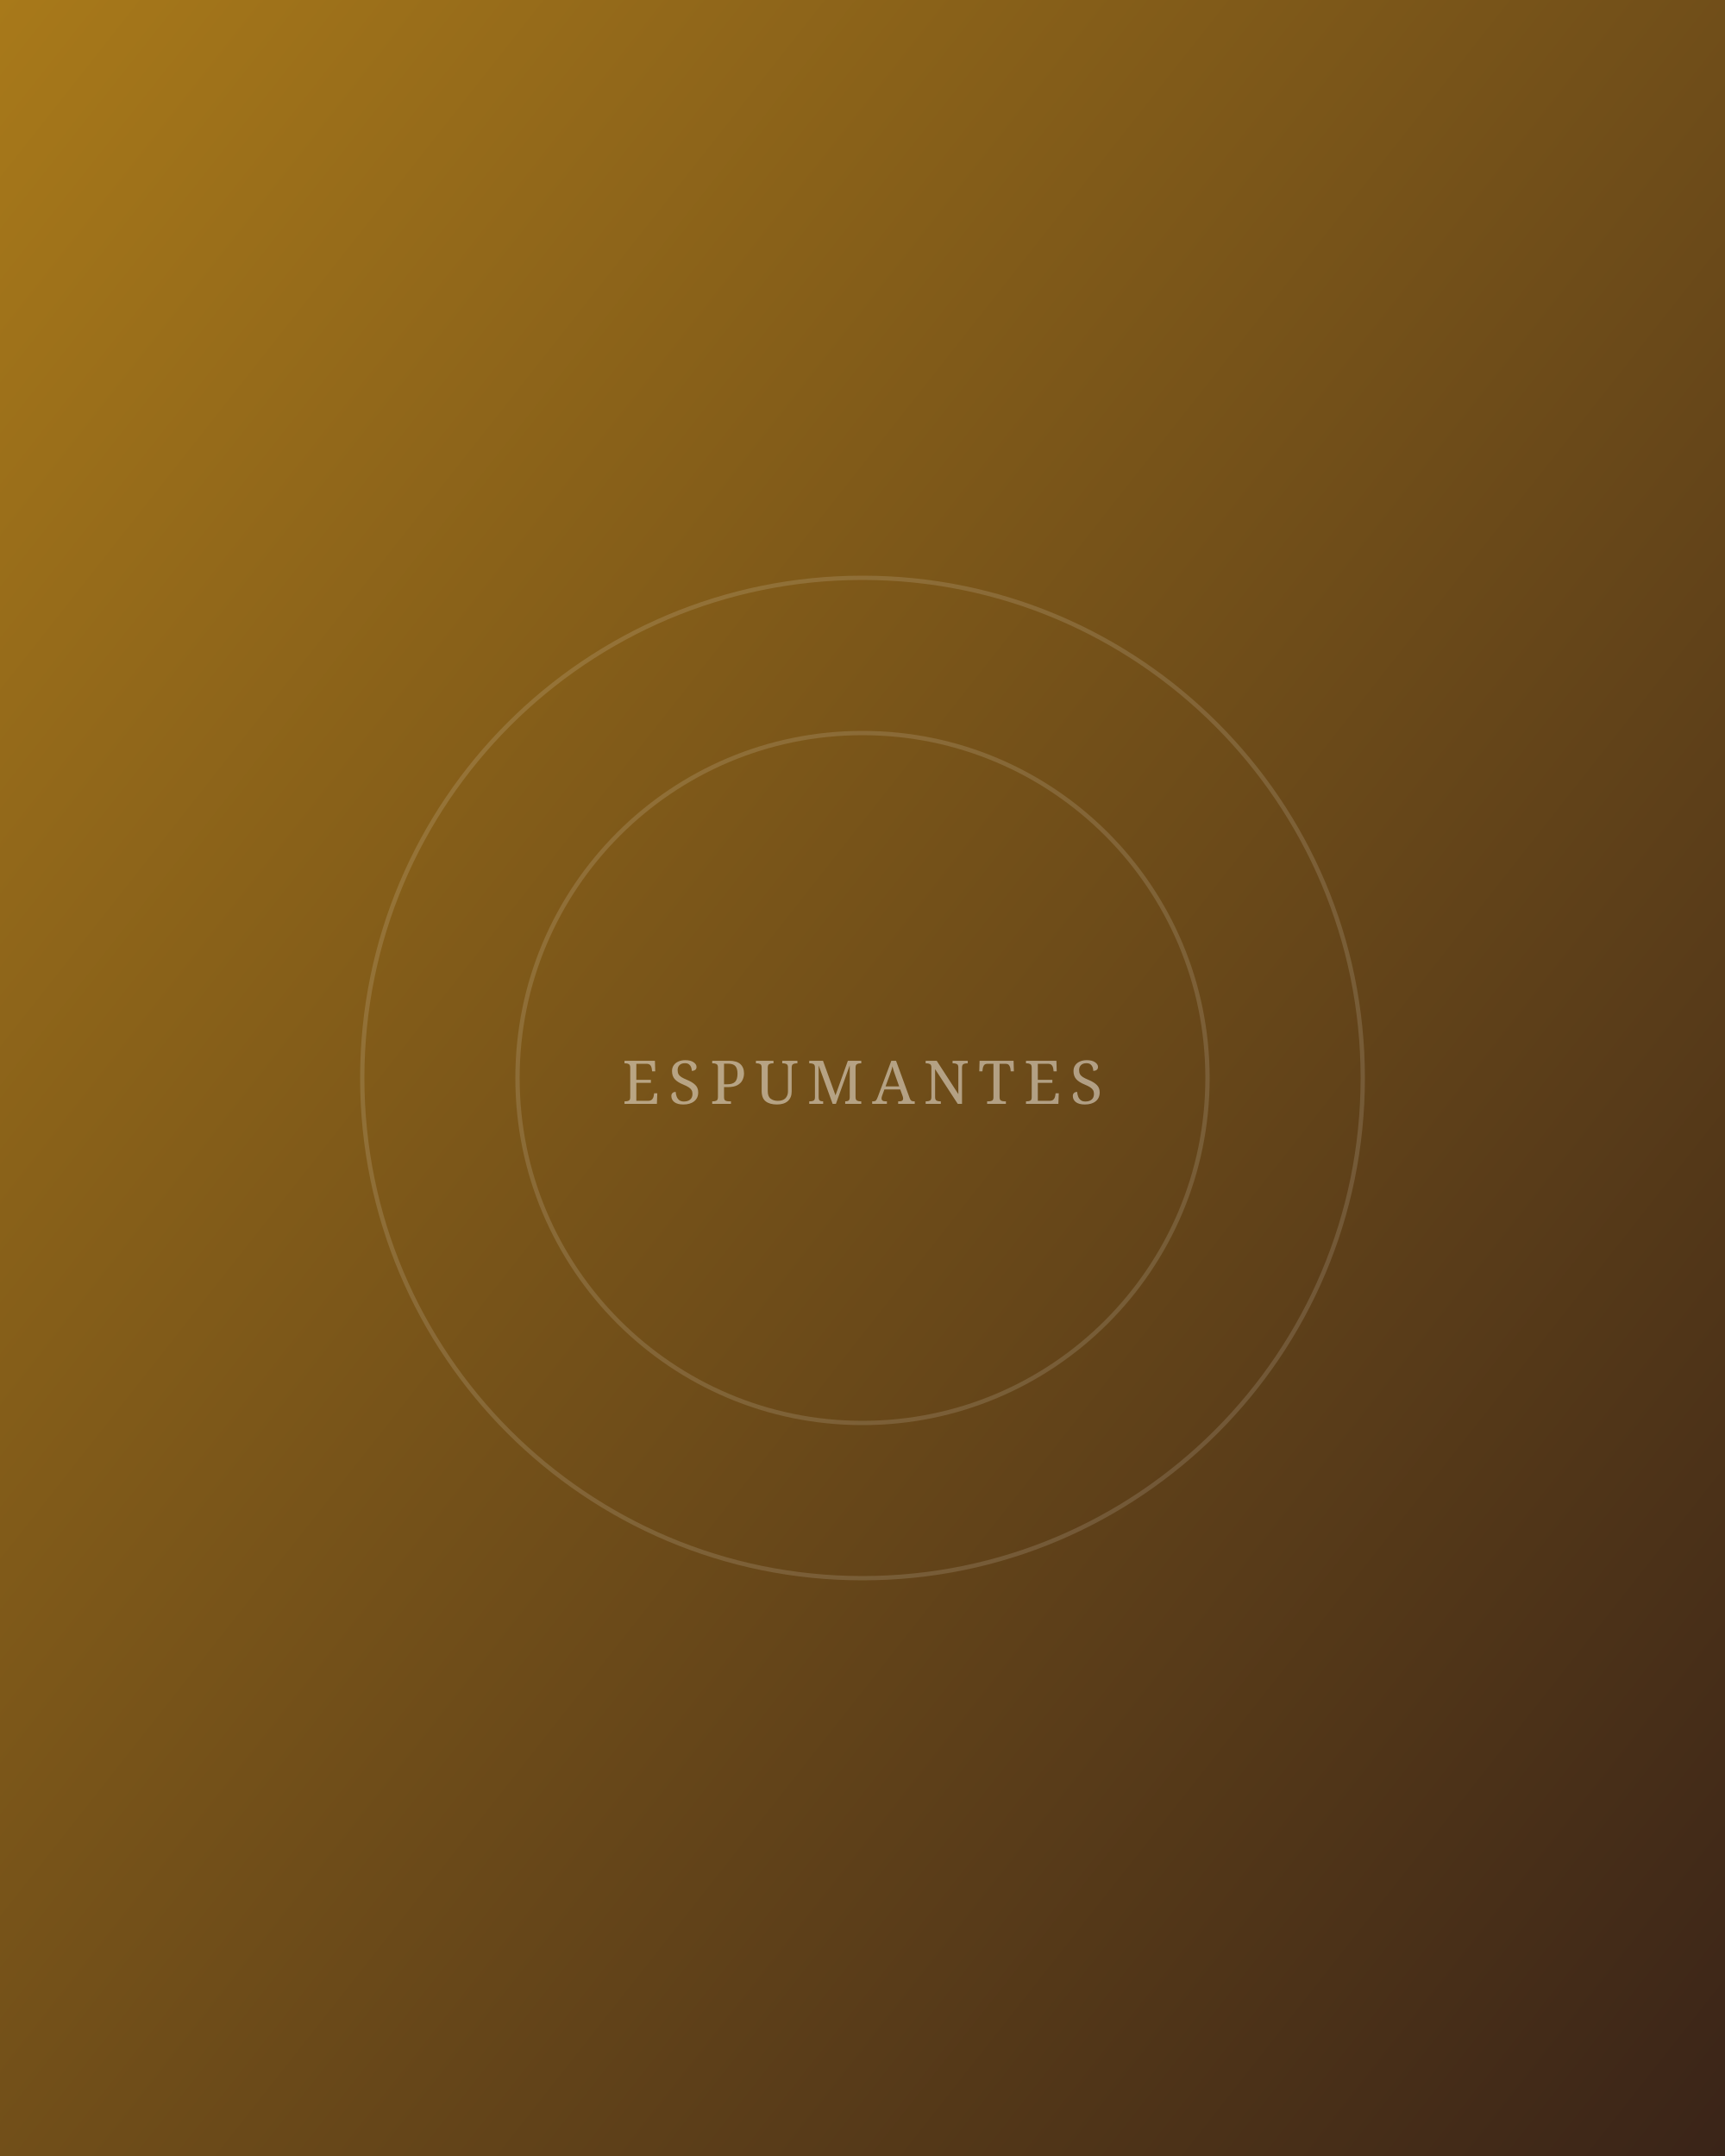
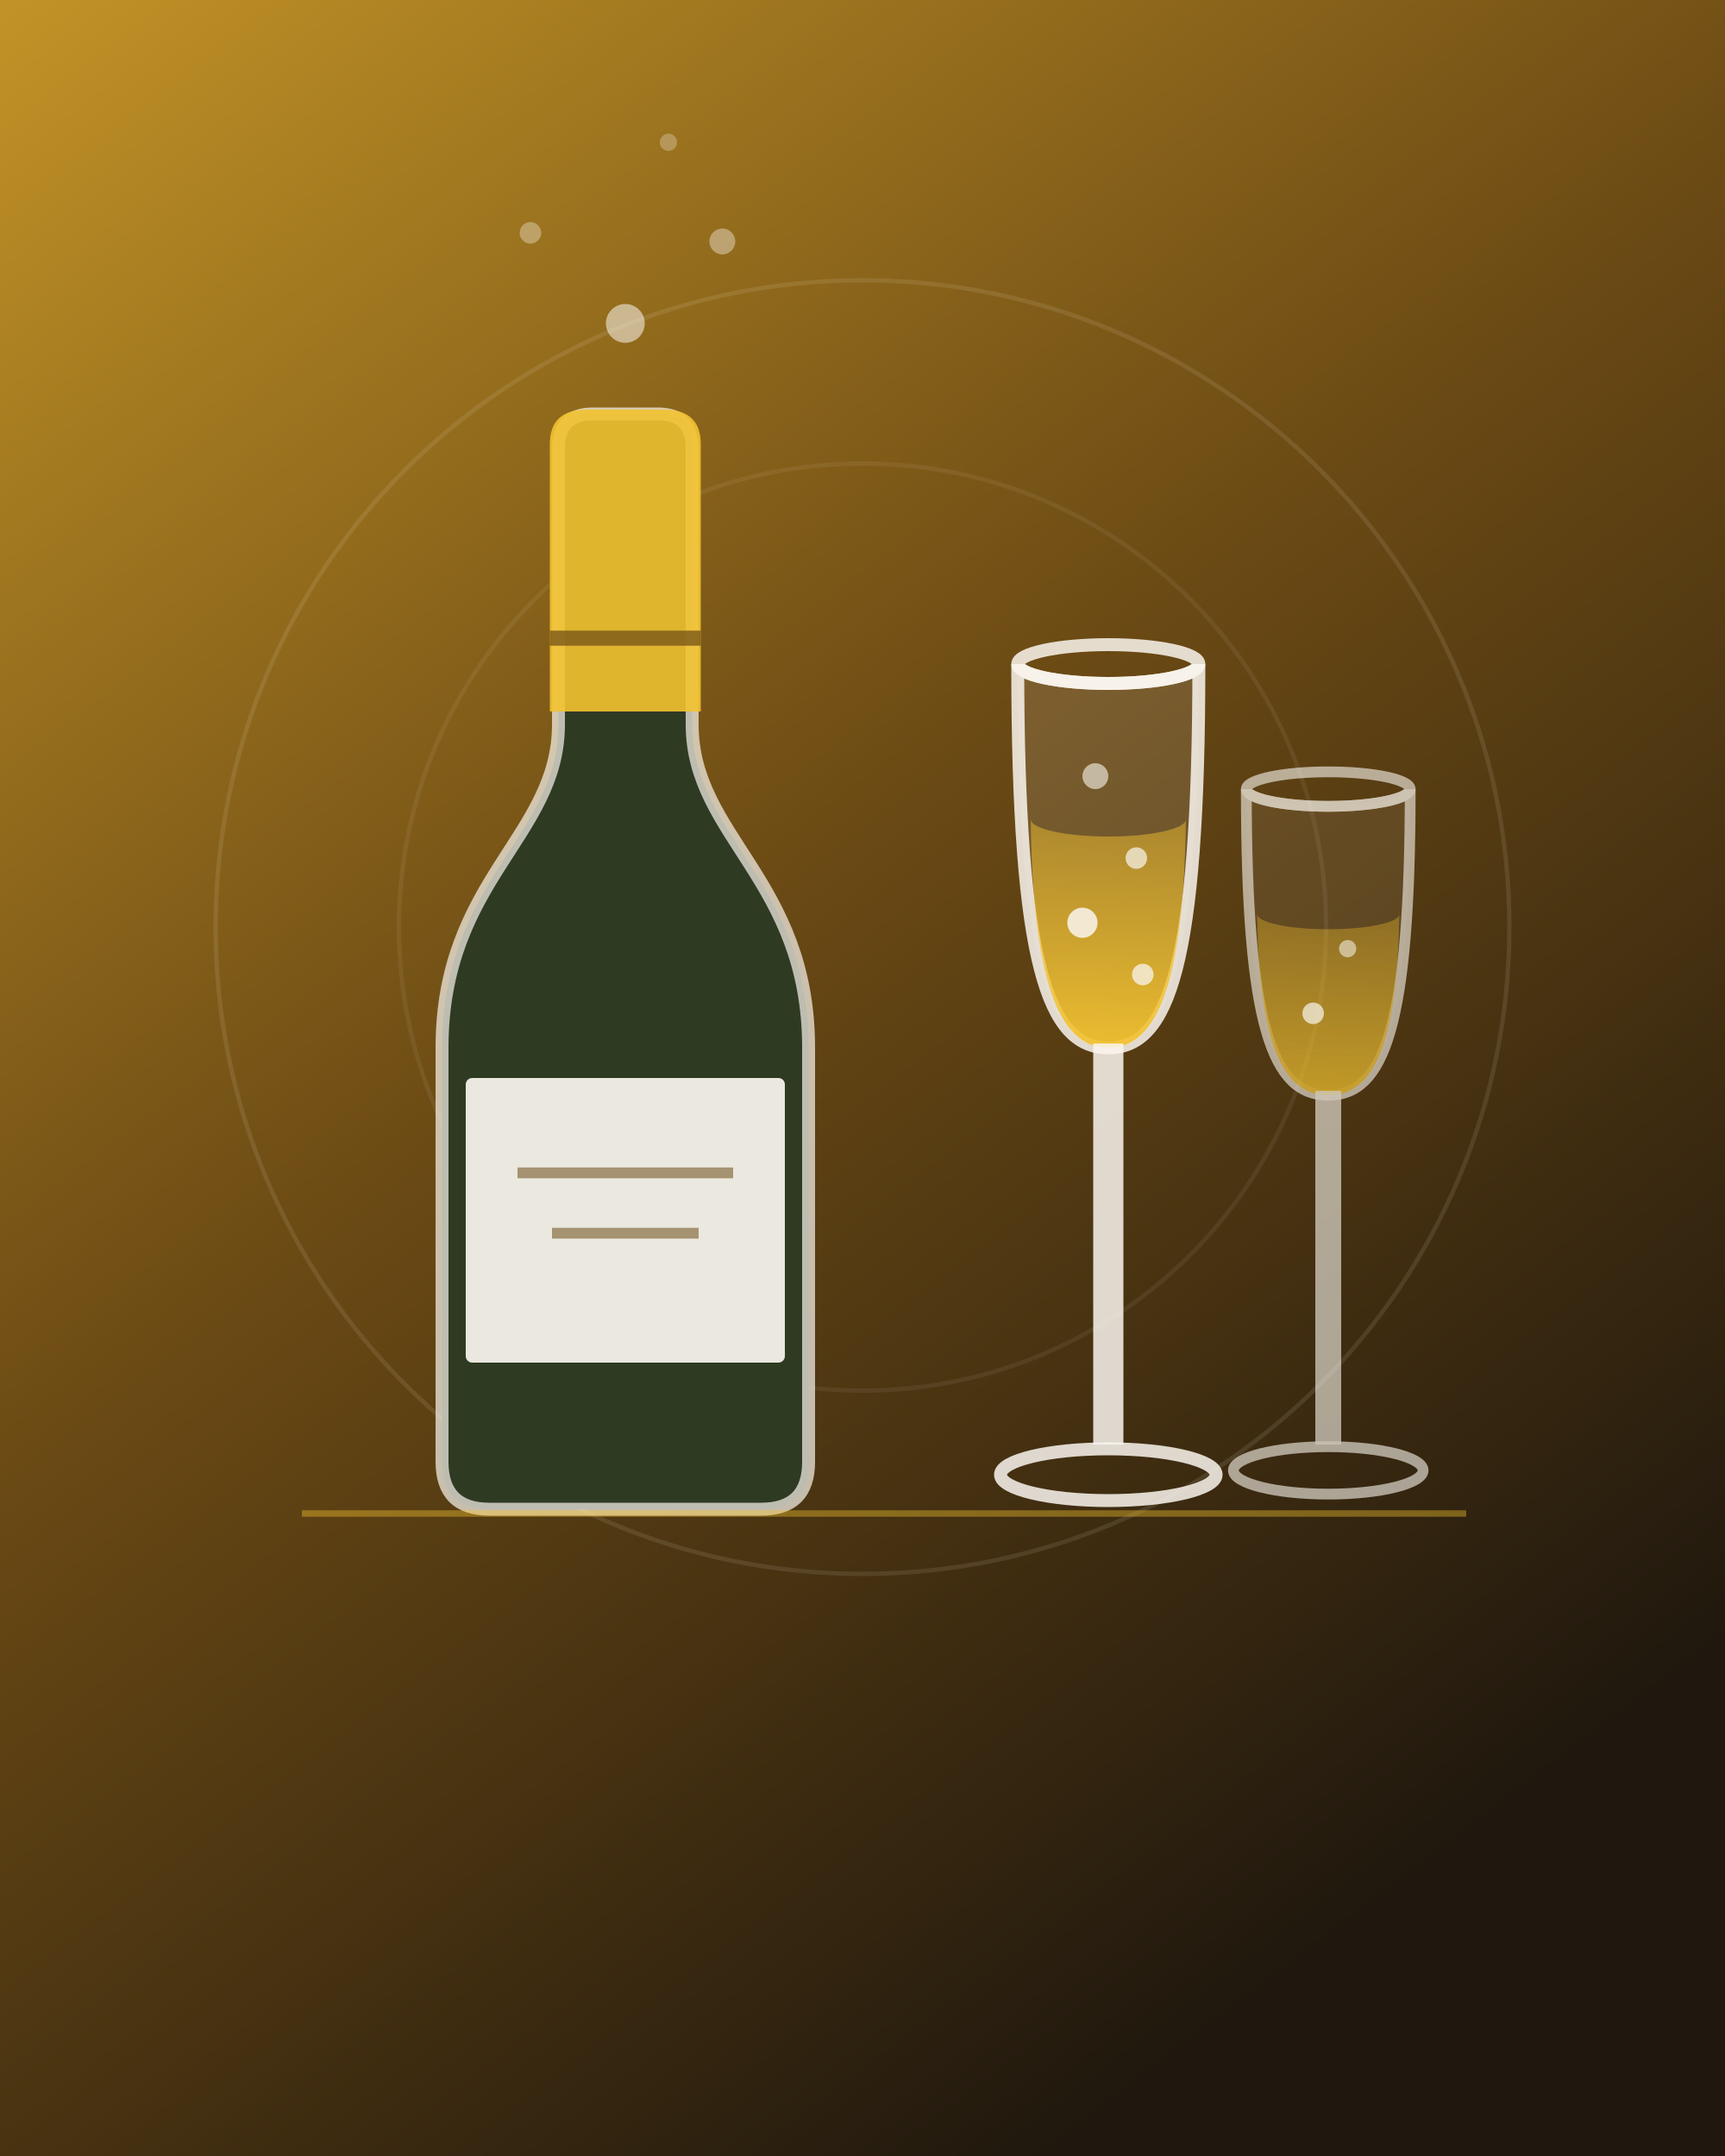
- <svg xmlns="http://www.w3.org/2000/svg" viewBox="0 0 800 1000" role="img" aria-label="ESPUMANTES">
+ <svg xmlns="http://www.w3.org/2000/svg" viewBox="0 0 800 1000" role="img" aria-label="Botella de espumante con dos copas flauta y burbujas">
  <defs>
-     <linearGradient id="g" x1="0" y1="0" x2="1" y2="1">
-       <stop offset="0%" stop-color="#a8791a" />
-       <stop offset="100%" stop-color="#3a2418" />
+     <linearGradient id="fondo" x1="0" y1="0" x2="0.6" y2="1">
+       <stop offset="0%" stop-color="#c29327" />
+       <stop offset="50%" stop-color="#6b4a14" />
+       <stop offset="100%" stop-color="#20180e" />
+     </linearGradient>
+     <linearGradient id="burbujeo" x1="0" y1="1" x2="0" y2="0">
+       <stop offset="0%" stop-color="#f2c230" stop-opacity="0.95" />
+       <stop offset="100%" stop-color="#f2c230" stop-opacity="0.45" />
    </linearGradient>
  </defs>
-   <rect width="800" height="1000" fill="url(#g)" />
-   <g opacity="0.14" fill="none" stroke="#faf6ef" stroke-width="2">
-     <circle cx="400" cy="500" r="160" />
-     <circle cx="400" cy="500" r="232" />
+   <rect width="800" height="1000" fill="url(#fondo)" />
+   <circle cx="400" cy="430" r="300" fill="none" stroke="#faf6ef" stroke-width="2" opacity="0.10" />
+   <circle cx="400" cy="430" r="215" fill="none" stroke="#faf6ef" stroke-width="2" opacity="0.07" />
+   <g>
+     <path d="M259 208 Q259 192 275 192 L305 192 Q321 192 321 208              L321 336 C321 388 375 408 375 486              L375 678 Q375 700 353 700 L227 700 Q205 700 205 678              L205 486 C205 408 259 388 259 336 Z" fill="#2f3a22" stroke="#faf6ef" stroke-width="6" stroke-opacity="0.7" />
+     <path d="M255 206 Q255 190 272 190 L308 190 Q325 190 325 206 L325 330 L255 330 Z" fill="#f2c230" opacity="0.9" />
+     <line x1="255" y1="296" x2="325" y2="296" stroke="#6b4a14" stroke-width="7" opacity="0.7" />
+     <rect x="216" y="500" width="148" height="132" rx="3" fill="#faf6ef" opacity="0.92" />
+     <g stroke="#6b4a14" stroke-width="5" opacity="0.55">
+       <line x1="240" y1="544" x2="340" y2="544" />
+       <line x1="256" y1="572" x2="324" y2="572" />
+     </g>
  </g>
-   <text x="400" y="512" text-anchor="middle" font-family="Georgia, serif" font-size="28" letter-spacing="4" fill="#faf6ef" opacity="0.5">ESPUMANTES</text>
+   <g opacity="0.75">
+     <path d="M578 366 A38 8 0 0 0 654 366 C654 476 642 508 616 508 C590 508 578 476 578 366 Z" fill="#faf6ef" fill-opacity="0.10" stroke="#faf6ef" stroke-width="5" stroke-opacity="0.8" />
+     <path d="M583 424 A33 7 0 0 0 649 424 C648 482 638 508 616 508 C594 508 584 482 583 424 Z" fill="url(#burbujeo)" />
+     <ellipse cx="616" cy="366" rx="38" ry="8" fill="none" stroke="#faf6ef" stroke-width="5" stroke-opacity="0.8" />
+     <rect x="610" y="506" width="12" height="164" fill="#faf6ef" opacity="0.8" />
+     <ellipse cx="616" cy="682" rx="44" ry="11" fill="none" stroke="#faf6ef" stroke-width="5" stroke-opacity="0.8" />
+   </g>
+   <g>
+     <path d="M472 308 A42 9 0 0 0 556 308 C556 448 542 486 514 486 C486 486 472 448 472 308 Z" fill="#faf6ef" fill-opacity="0.12" stroke="#faf6ef" stroke-width="6" stroke-opacity="0.85" />
+     <path d="M478 380 A36 8 0 0 0 550 380 C549 452 538 486 514 486 C490 486 479 452 478 380 Z" fill="url(#burbujeo)" />
+     <ellipse cx="514" cy="308" rx="42" ry="9" fill="none" stroke="#faf6ef" stroke-width="6" stroke-opacity="0.85" />
+     <rect x="507" y="484" width="14" height="186" fill="#faf6ef" opacity="0.85" />
+     <ellipse cx="514" cy="684" rx="50" ry="12" fill="none" stroke="#faf6ef" stroke-width="6" stroke-opacity="0.85" />
+   </g>
+   <g fill="#faf6ef">
+     <circle cx="502" cy="428" r="7" opacity="0.85" />
+     <circle cx="527" cy="398" r="5" opacity="0.7" />
+     <circle cx="508" cy="360" r="6" opacity="0.6" />
+     <circle cx="530" cy="452" r="5" opacity="0.75" />
+     <circle cx="609" cy="470" r="5" opacity="0.7" />
+     <circle cx="625" cy="440" r="4" opacity="0.55" />
+     <circle cx="290" cy="150" r="9" opacity="0.55" />
+     <circle cx="335" cy="112" r="6" opacity="0.4" />
+     <circle cx="246" cy="108" r="5" opacity="0.35" />
+     <circle cx="310" cy="66" r="4" opacity="0.28" />
+   </g>
+   <line x1="140" y1="702" x2="680" y2="702" stroke="#f2c230" stroke-width="3" opacity="0.4" />
</svg>
